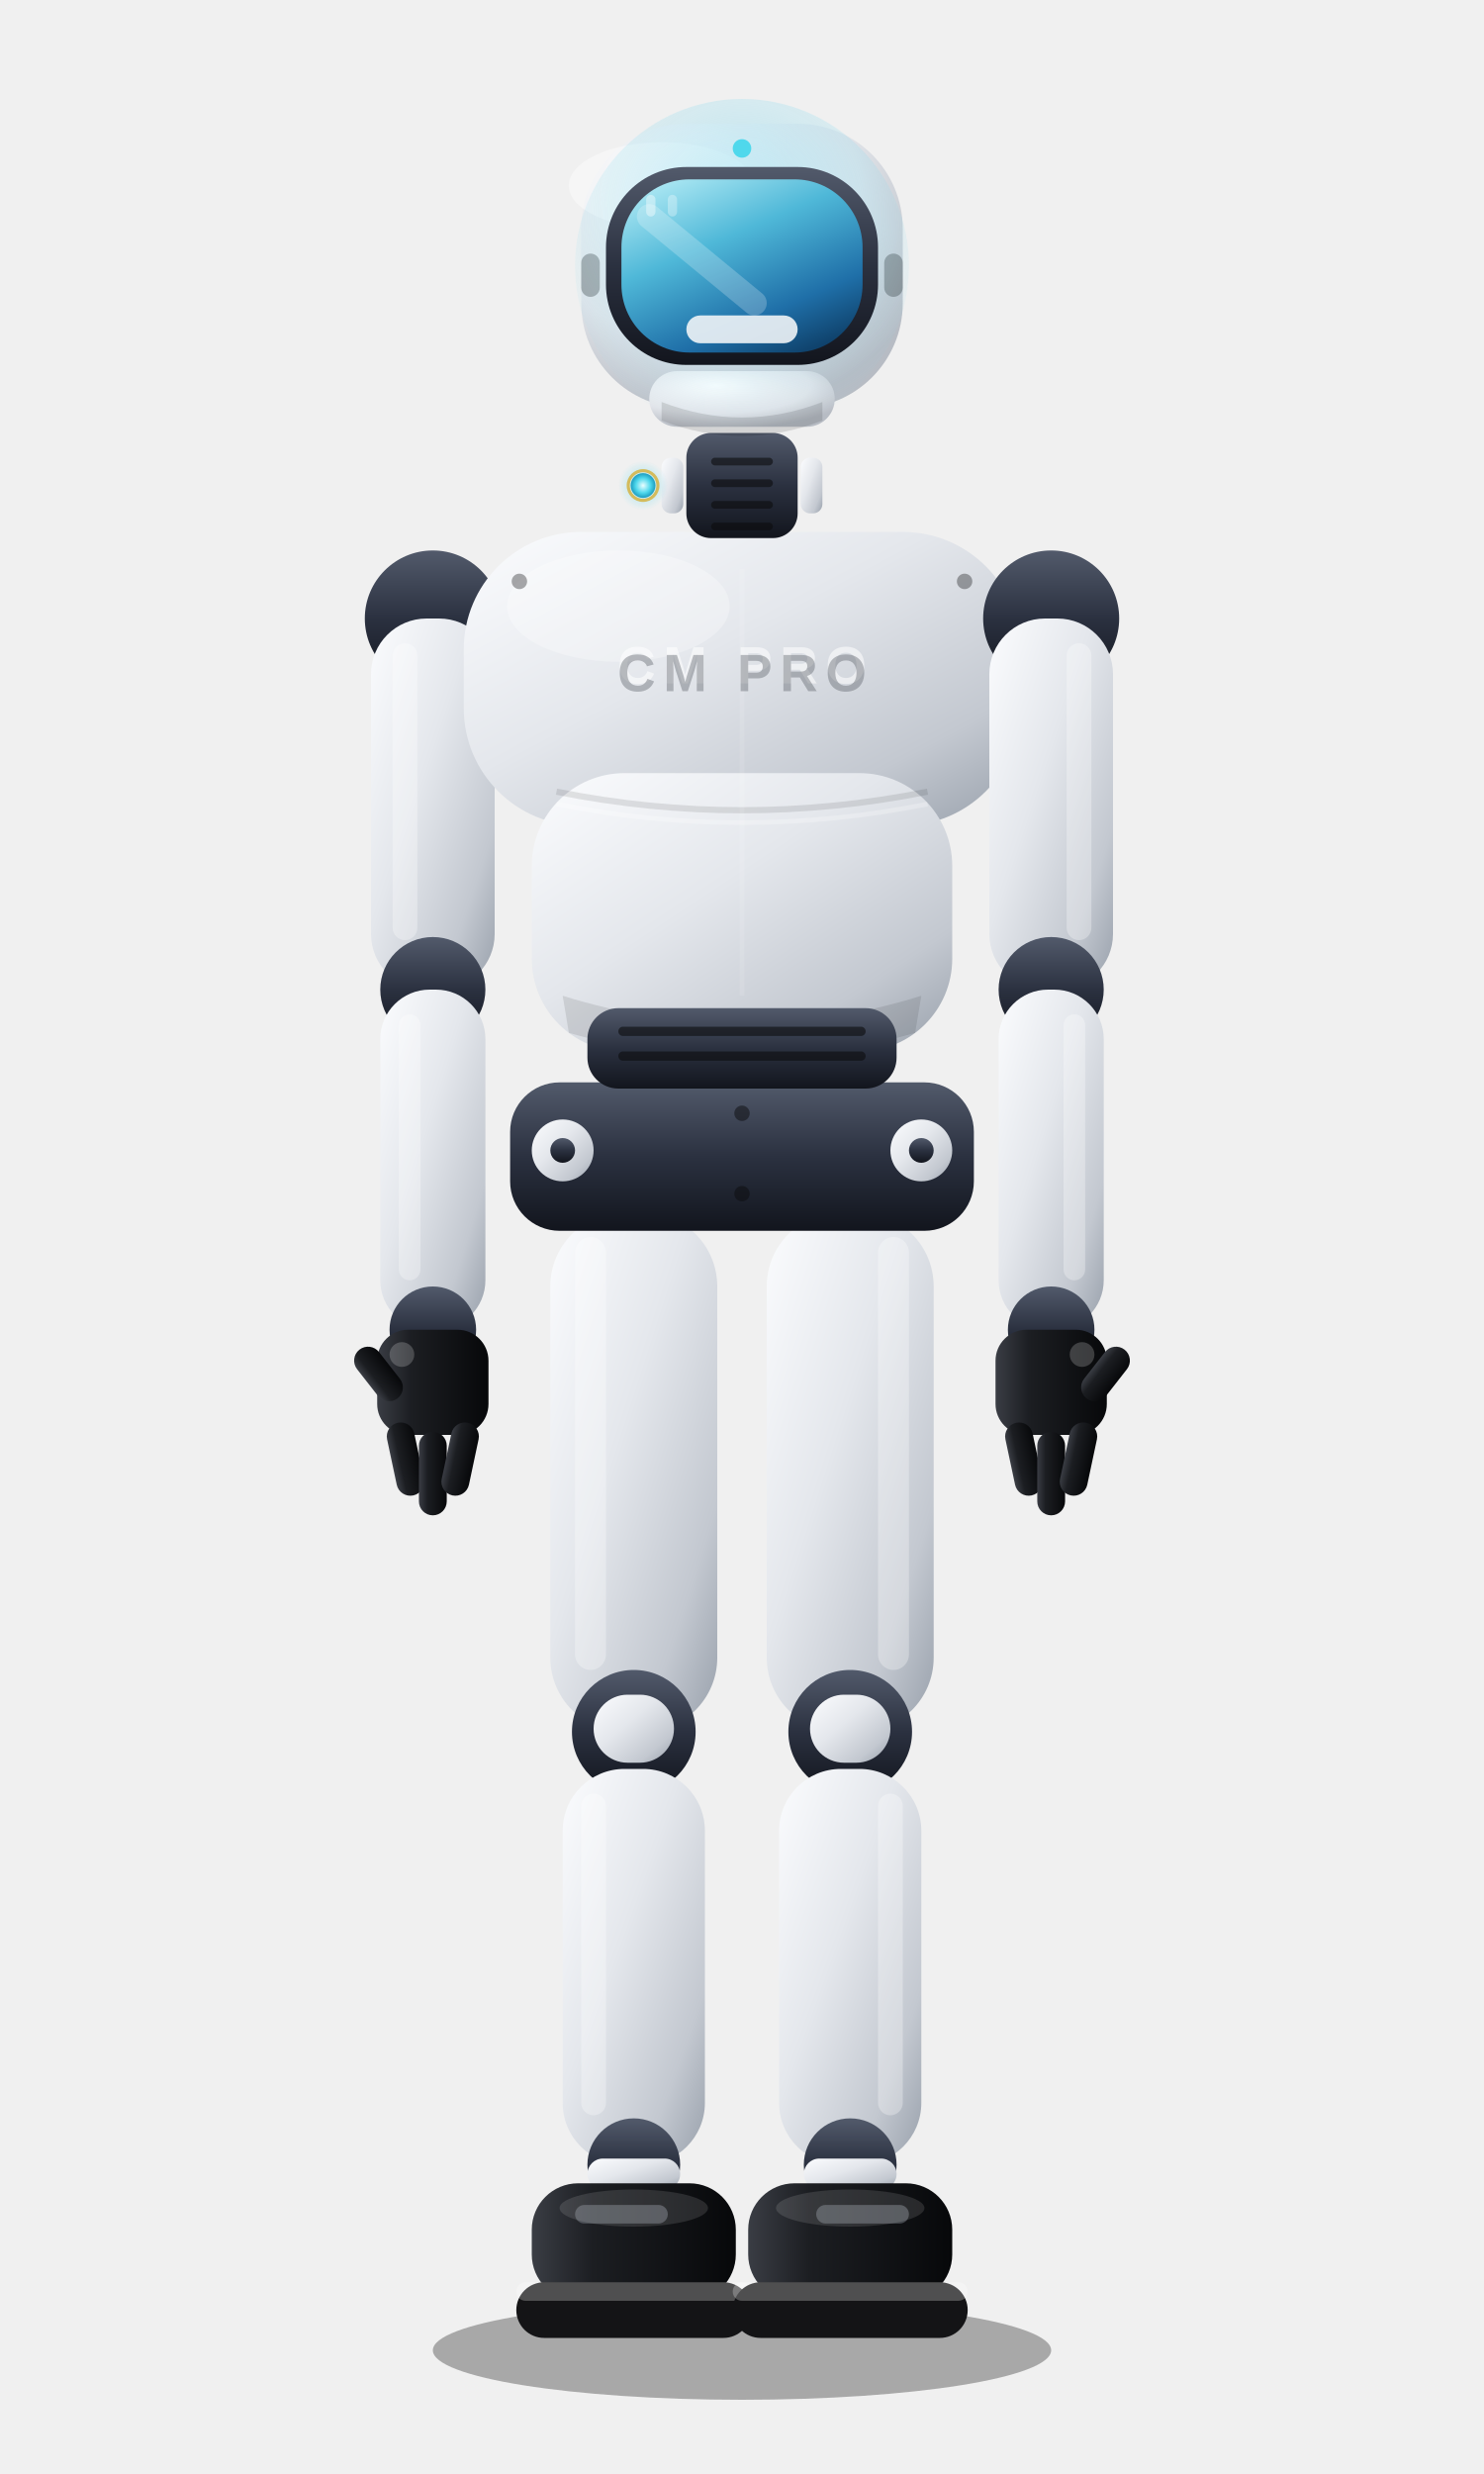
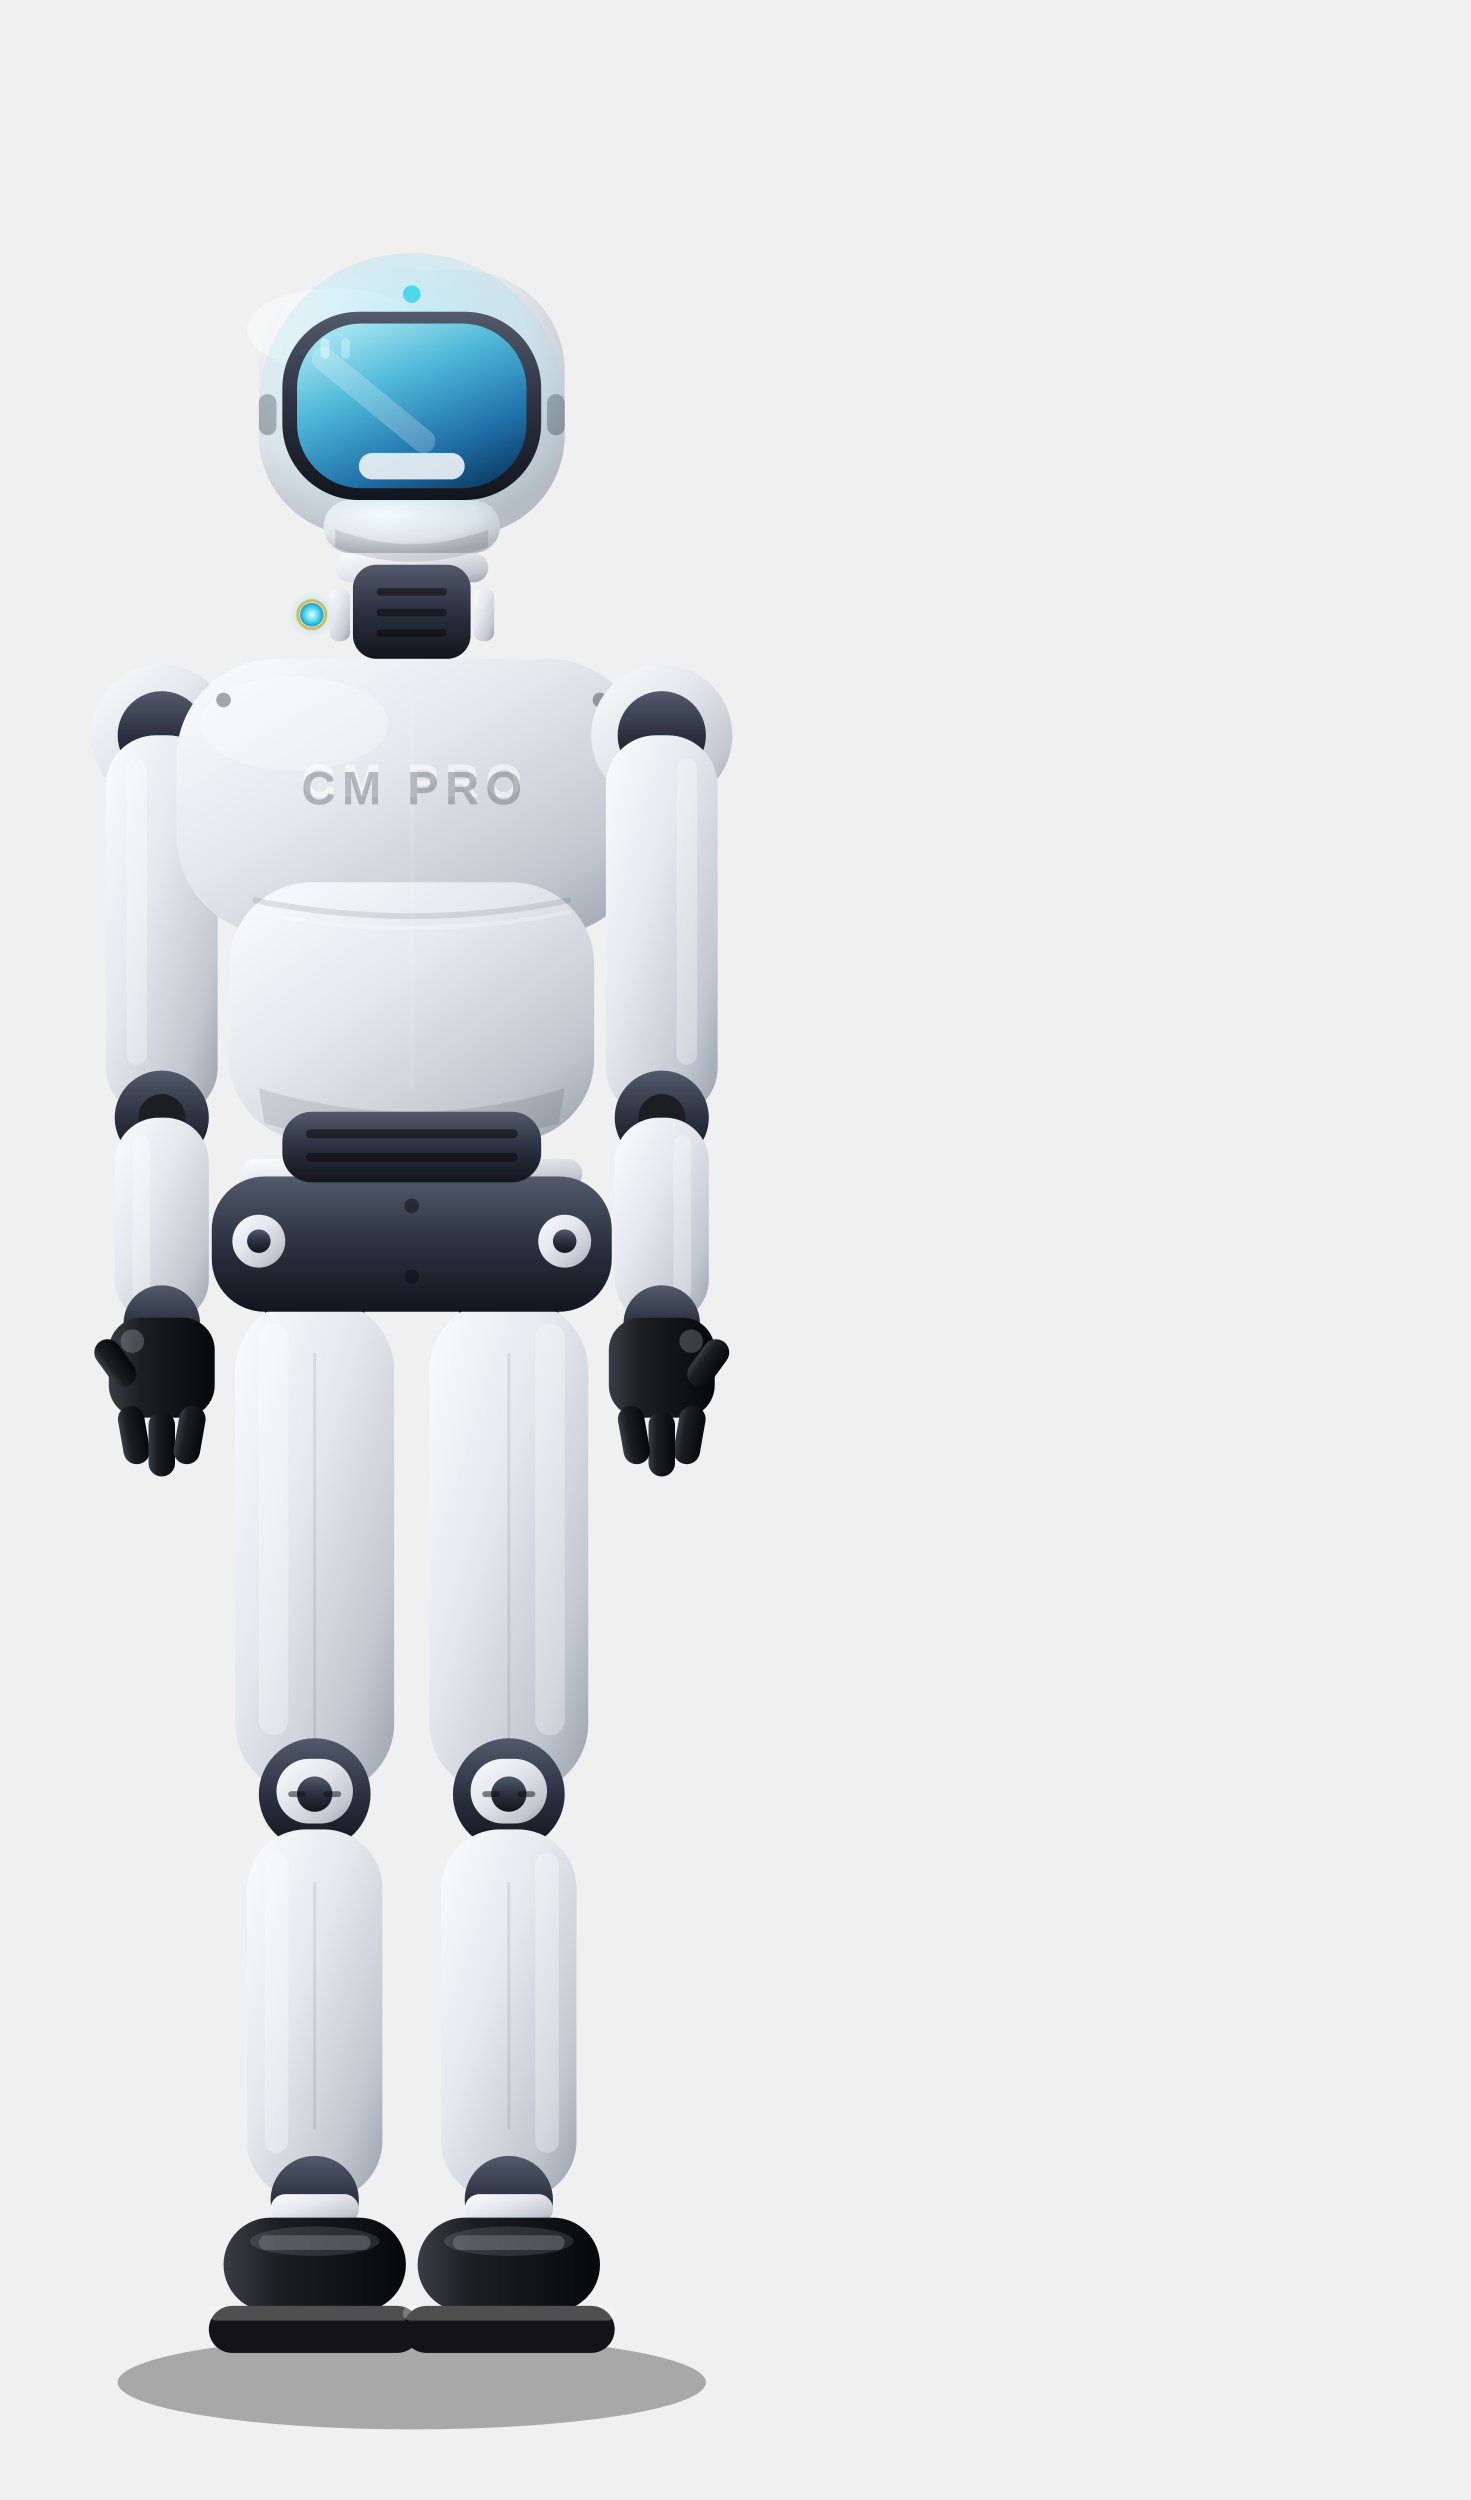
- <svg xmlns="http://www.w3.org/2000/svg" viewBox="0 0 480 800" width="480" height="800">
+ <svg xmlns="http://www.w3.org/2000/svg" viewBox="100 -50 500 850" width="500" height="850">
  <defs>
    <radialGradient id="headShellGrad" cx="36%" cy="26%" r="78%">
      <stop offset="0%" stop-color="#ffffff" />
      <stop offset="65%" stop-color="#e2e5ea" />
      <stop offset="100%" stop-color="#b7bcc4" />
    </radialGradient>
    <linearGradient id="bodyGrad" x1="0%" y1="0%" x2="100%" y2="100%">
      <stop offset="0%" stop-color="#fbfcfe" />
      <stop offset="42%" stop-color="#e4e7ec" />
      <stop offset="78%" stop-color="#c3c8d0" />
      <stop offset="100%" stop-color="#98a0ab" />
    </linearGradient>
    <linearGradient id="jointGrad" x1="0%" y1="0%" x2="0%" y2="100%">
      <stop offset="0%" stop-color="#525a6b" />
      <stop offset="50%" stop-color="#2b3140" />
      <stop offset="100%" stop-color="#12151d" />
    </linearGradient>
    <linearGradient id="visorGrad" x1="20%" y1="0%" x2="80%" y2="100%">
      <stop offset="0%" stop-color="#a9e6f2" />
      <stop offset="35%" stop-color="#4fb8d8" />
      <stop offset="75%" stop-color="#1f6fa8" />
      <stop offset="100%" stop-color="#0e3f68" />
    </linearGradient>
    <radialGradient id="visorHalo" cx="50%" cy="35%" r="65%">
      <stop offset="0%" stop-color="#7fd8ef" stop-opacity="0.5" />
      <stop offset="70%" stop-color="#7fd8ef" stop-opacity="0.15" />
      <stop offset="100%" stop-color="#7fd8ef" stop-opacity="0" />
    </radialGradient>
    <linearGradient id="blackLimbs" x1="0%" y1="0%" x2="100%" y2="0%">
      <stop offset="0%" stop-color="#3a3d44" />
      <stop offset="30%" stop-color="#1c1e22" />
      <stop offset="100%" stop-color="#07080a" />
    </linearGradient>
    <radialGradient id="statusCore" cx="50%" cy="50%" r="50%">
      <stop offset="0%" stop-color="#eafeff" />
      <stop offset="60%" stop-color="#4fd8ec" />
      <stop offset="100%" stop-color="#1c9cbf" />
    </radialGradient>
    <radialGradient id="statusGlow" cx="50%" cy="50%" r="50%">
      <stop offset="0%" stop-color="#4fd8ec" stop-opacity="0.55" />
      <stop offset="60%" stop-color="#4fd8ec" stop-opacity="0.2" />
      <stop offset="100%" stop-color="#4fd8ec" stop-opacity="0" />
    </radialGradient>
    <style>

      /* ============ ANIMATION KEYFRAMES ============
-          None of these animate `filter` — see the NO RASTER FILTERS
-          note above for why that matters on iOS. Amplitudes are kept
-          small throughout (a few degrees / pixels) so nothing ever
-          visibly separates at a joint seam. */
+          None of these animate `filter`. Amplitudes are kept small
+          throughout so nothing visibly separates at a joint seam, and
+          the wave's shoulder swing raises the arm diagonally (forearm rises
+          to roughly head height) rather than a full overhead swing —
+          natural-looking and far cheaper on canvas space. */

      @keyframes float-body {
-         /* Whole-body breathing bob — legs move with it as one rigid
-            unit, so the feet never appear to float free of the ankles. */
        0%, 100% { transform: translateY(0px); }
        50%      { transform: translateY(-5px); }
      }
      @keyframes idle-head-look {
-         /* Very subtle wandering look, not a metronomic tilt. */
        0%, 100% { transform: rotate(-3deg); }
        30%      { transform: rotate(2deg); }
        60%      { transform: rotate(4deg); }
        80%      { transform: rotate(-1deg); }
      }
      @keyframes visor-blink {
-         /* Brief brightness dip standing in for an eye-blink, since the
-            face is one glass visor rather than a pair of eyes. */
        0%, 90%, 100% { opacity: 1; }
        94% { opacity: 0.5; }
        97% { opacity: 1; }
      }
      @keyframes neck-status-pulse {
        0%, 100% { opacity: 0.9; transform: scale(1); }
        50%      { opacity: 0.45; transform: scale(1.2); }
      }
      @keyframes right-arm-greet-cycle {
-         /* Rests hanging at the side for most of the cycle, then swings
-            up to wave, then returns — a periodic greeting rather than a
-            constant wave. */
+         /* Rests hanging at the side for most of the cycle, then raises
+            diagonally up-and-out to roughly head height (like a real
+            wave — NOT a full 90deg horizontal reach, which pushed the
+            hand far off to the side and needed a much wider canvas for
+            no visual benefit), then returns. */
        0%, 55%  { transform: rotate(0deg); }
-         66%      { transform: rotate(-150deg); }
-         84%      { transform: rotate(-150deg); }
+         66%      { transform: rotate(-132deg); }
+         84%      { transform: rotate(-132deg); }
        100%     { transform: rotate(0deg); }
      }
      @keyframes right-forearm-wag-cycle {
-         /* Stays straight (following the upper arm) while resting, only
-            bends/wags at the elbow during the wave window. */
        0%, 60%   { transform: rotate(0deg); }
-         66%       { transform: rotate(-30deg); }
-         71%       { transform: rotate(-8deg); }
-         76%       { transform: rotate(-32deg); }
-         81%       { transform: rotate(-8deg); }
-         86%       { transform: rotate(-25deg); }
+         66%       { transform: rotate(-26deg); }
+         71%       { transform: rotate(-6deg); }
+         76%       { transform: rotate(-28deg); }
+         81%       { transform: rotate(-6deg); }
+         86%       { transform: rotate(-20deg); }
        92%, 100% { transform: rotate(0deg); }
      }
      @keyframes right-hand-flutter-cycle {
        0%, 62%   { transform: rotate(0deg); }
-         68%       { transform: rotate(14deg); }
-         74%       { transform: rotate(-10deg); }
-         80%       { transform: rotate(14deg); }
+         68%       { transform: rotate(12deg); }
+         74%       { transform: rotate(-9deg); }
+         80%       { transform: rotate(12deg); }
        88%, 100% { transform: rotate(0deg); }
      }
      @keyframes idle-arm-sway {
-         /* Continuous small idle sway for the resting (non-waving) arm. */
        0%, 100% { transform: rotate(0deg); }
        25%      { transform: rotate(-2.5deg); }
        50%      { transform: rotate(1deg); }
        75%      { transform: rotate(-1.5deg); }
      }
      @keyframes idle-hand-flex {
        0%, 100% { transform: rotate(0deg) scale(1); }
        50%      { transform: rotate(5deg) scale(1.04); }
      }
      @keyframes idle-foot-rock {
        0%, 100% { transform: rotate(0deg); }
        50%      { transform: rotate(2.5deg); }
      }
      @keyframes floor-shadow {
        0%, 100% { transform: scale(1); opacity: 0.3; }
        50%      { transform: scale(0.95); opacity: 0.23; }
      }

      /* ============ ANIMATION ASSIGNMENTS ============
         transform-origin values match each part's actual joint/pivot
         point in the markup below — if you move a part, update the
         matching transform-origin here too. */

      .anim-body { animation: float-body 4s ease-in-out infinite; transform-origin: 240px 760px; }
      .anim-head { animation: idle-head-look 5.5s ease-in-out infinite; transform-origin: 240px 168px; }
      .anim-visor { animation: visor-blink 4.5s ease-in-out infinite; }
      .anim-neck-status { animation: neck-status-pulse 2.4s ease-in-out infinite; transform-origin: center; }

-       .anim-right-arm { animation: right-arm-greet-cycle 7s ease-in-out infinite; transform-origin: 340px 200px; }
-       .anim-right-forearm { animation: right-forearm-wag-cycle 7s ease-in-out infinite; transform-origin: 340px 320px; }
-       .anim-right-hand { animation: right-hand-flutter-cycle 7s ease-in-out infinite; transform-origin: 340px 430px; }
- 
-       .anim-left-arm { animation: idle-arm-sway 3.4s ease-in-out infinite; transform-origin: 140px 200px; }
-       .anim-left-hand-flex { animation: idle-hand-flex 2.2s ease-in-out infinite; transform-origin: 140px 447px; }
-       .anim-right-hand-flex { animation: idle-hand-flex 2.4s ease-in-out infinite 0.4s; transform-origin: 340px 447px; }
- 
-       .anim-foot-left { animation: idle-foot-rock 2.8s ease-in-out infinite; transform-origin: 205px 700px; }
-       .anim-foot-right { animation: idle-foot-rock 2.8s ease-in-out infinite 1.4s; transform-origin: 275px 700px; }
+       .anim-right-arm { animation: right-arm-greet-cycle 7s ease-in-out infinite; transform-origin: 325px 200px; }
+       .anim-right-forearm { animation: right-forearm-wag-cycle 7s ease-in-out infinite; transform-origin: 325px 330px; }
+       .anim-right-hand { animation: right-hand-flutter-cycle 7s ease-in-out infinite; transform-origin: 325px 400px; }
+ 
+       .anim-left-arm { animation: idle-arm-sway 3.4s ease-in-out infinite; transform-origin: 155px 200px; }
+       .anim-left-hand-flex { animation: idle-hand-flex 2.2s ease-in-out infinite; transform-origin: 155px 415px; }
+       .anim-right-hand-flex { animation: idle-hand-flex 2.4s ease-in-out infinite 0.4s; transform-origin: 325px 415px; }
+ 
+       .anim-foot-left { animation: idle-foot-rock 2.8s ease-in-out infinite; transform-origin: 207px 698px; }
+       .anim-foot-right { animation: idle-foot-rock 2.8s ease-in-out infinite 1.4s; transform-origin: 273px 698px; }

      .anim-shadow { animation: floor-shadow 4s ease-in-out infinite; transform-origin: 240px 760px; }
    </style>
  </defs>
-   <ellipse class="anim-shadow" cx="240" cy="760" rx="100" ry="16" fill="#000000" opacity="0.3" />
-   <g id="robot">
-     <g class="anim-body">
+   <g id="cm-pro-robot">
+     <g id="shadow">
+       <ellipse class="anim-shadow" cx="240" cy="760" rx="100" ry="16" fill="#000000" opacity="0.3" />
+     </g>
+     <g id="body" class="anim-body">
      <g id="left-leg">
-         <circle id="left-hip-joint" cx="205" cy="390" r="19" fill="url(#jointGrad)" />
-         <rect id="left-thigh" x="178" y="392" width="54" height="168" rx="24" fill="url(#bodyGrad)" />
-         <rect x="186" y="400" width="10" height="140" rx="5" fill="#ffffff" opacity="0.3" />
+         <circle id="left-hip-joint" cx="207" cy="390" r="18" fill="url(#jointGrad)" />
+         <rect id="left-thigh" x="180" y="392" width="54" height="168" rx="24" fill="url(#bodyGrad)" />
+         <rect x="188" y="400" width="10" height="140" rx="5" fill="#ffffff" opacity="0.3" />
+         <path d="M 207 410 L 207 550" stroke="#000000" stroke-width="1" opacity="0.08" />
        <g id="left-knee">
-           <circle cx="205" cy="560" r="20" fill="url(#jointGrad)" />
-           <rect x="192" y="548" width="26" height="22" rx="11" fill="url(#bodyGrad)" />
-         </g>
-         <rect id="left-shin" x="182" y="572" width="46" height="128" rx="20" fill="url(#bodyGrad)" />
-         <rect x="188" y="580" width="8" height="104" rx="4" fill="#ffffff" opacity="0.3" />
-         <circle id="left-ankle" cx="205" cy="700" r="15" fill="url(#jointGrad)" />
+           <circle cx="207" cy="560" r="19" fill="url(#jointGrad)" />
+           <rect x="194" y="548" width="26" height="22" rx="11" fill="url(#bodyGrad)" />
+           <circle cx="207" cy="560" r="6" fill="url(#jointGrad)" />
+           <rect x="198" y="559" width="6" height="2" rx="1" fill="#0b0c0e" opacity="0.5" />
+           <rect x="210" y="559" width="6" height="2" rx="1" fill="#0b0c0e" opacity="0.5" />
+         </g>
+         <rect id="left-shin" x="184" y="572" width="46" height="126" rx="20" fill="url(#bodyGrad)" />
+         <rect x="190" y="580" width="8" height="102" rx="4" fill="#ffffff" opacity="0.3" />
+         <path d="M 207 590 L 207 674" stroke="#000000" stroke-width="1" opacity="0.08" />
+         <circle id="left-ankle" cx="207" cy="698" r="15" fill="url(#jointGrad)" />
        <g id="left-foot" class="anim-foot-left">
-           <rect x="190" y="698" width="30" height="10" rx="5" fill="url(#bodyGrad)" />
-           <rect x="172" y="706" width="66" height="38" rx="15" fill="url(#blackLimbs)" />
-           <rect x="186" y="713" width="30" height="6" rx="3" fill="#7a7f88" opacity="0.5" />
-           <rect x="167" y="738" width="76" height="18" rx="9" fill="#141416" />
-           <rect x="167" y="738" width="76" height="6" rx="3" fill="#ffffff" opacity="0.25" />
-           <ellipse cx="205" cy="714" rx="24" ry="6" fill="#ffffff" opacity="0.12" />
+           <rect x="192" y="696" width="30" height="10" rx="5" fill="url(#bodyGrad)" />
+           <rect x="176" y="704" width="62" height="32" rx="16" fill="url(#blackLimbs)" />
+           <rect x="188" y="710" width="38" height="5" rx="2.5" fill="#7a7f88" opacity="0.4" />
+           <rect x="171" y="734" width="72" height="16" rx="8" fill="#141416" />
+           <rect x="171" y="734" width="72" height="5" rx="2.5" fill="#ffffff" opacity="0.25" />
+           <ellipse cx="207" cy="712" rx="22" ry="5" fill="#ffffff" opacity="0.12" />
        </g>
      </g>
      <g id="right-leg">
-         <circle id="right-hip-joint" cx="275" cy="390" r="19" fill="url(#jointGrad)" />
-         <rect id="right-thigh" x="248" y="392" width="54" height="168" rx="24" fill="url(#bodyGrad)" />
-         <rect x="284" y="400" width="10" height="140" rx="5" fill="#ffffff" opacity="0.3" />
+         <circle id="right-hip-joint" cx="273" cy="390" r="18" fill="url(#jointGrad)" />
+         <rect id="right-thigh" x="246" y="392" width="54" height="168" rx="24" fill="url(#bodyGrad)" />
+         <rect x="282" y="400" width="10" height="140" rx="5" fill="#ffffff" opacity="0.3" />
+         <path d="M 273 410 L 273 550" stroke="#000000" stroke-width="1" opacity="0.08" />
        <g id="right-knee">
-           <circle cx="275" cy="560" r="20" fill="url(#jointGrad)" />
-           <rect x="262" y="548" width="26" height="22" rx="11" fill="url(#bodyGrad)" />
-         </g>
-         <rect id="right-shin" x="252" y="572" width="46" height="128" rx="20" fill="url(#bodyGrad)" />
-         <rect x="284" y="580" width="8" height="104" rx="4" fill="#ffffff" opacity="0.3" />
-         <circle id="right-ankle" cx="275" cy="700" r="15" fill="url(#jointGrad)" />
+           <circle cx="273" cy="560" r="19" fill="url(#jointGrad)" />
+           <rect x="260" y="548" width="26" height="22" rx="11" fill="url(#bodyGrad)" />
+           <circle cx="273" cy="560" r="6" fill="url(#jointGrad)" />
+           <rect x="264" y="559" width="6" height="2" rx="1" fill="#0b0c0e" opacity="0.5" />
+           <rect x="276" y="559" width="6" height="2" rx="1" fill="#0b0c0e" opacity="0.5" />
+         </g>
+         <rect id="right-shin" x="250" y="572" width="46" height="126" rx="20" fill="url(#bodyGrad)" />
+         <rect x="282" y="580" width="8" height="102" rx="4" fill="#ffffff" opacity="0.3" />
+         <path d="M 273 590 L 273 674" stroke="#000000" stroke-width="1" opacity="0.08" />
+         <circle id="right-ankle" cx="273" cy="698" r="15" fill="url(#jointGrad)" />
        <g id="right-foot" class="anim-foot-right">
-           <rect x="260" y="698" width="30" height="10" rx="5" fill="url(#bodyGrad)" />
-           <rect x="242" y="706" width="66" height="38" rx="15" fill="url(#blackLimbs)" />
-           <rect x="264" y="713" width="30" height="6" rx="3" fill="#7a7f88" opacity="0.5" />
-           <rect x="237" y="738" width="76" height="18" rx="9" fill="#141416" />
-           <rect x="237" y="738" width="76" height="6" rx="3" fill="#ffffff" opacity="0.25" />
-           <ellipse cx="275" cy="714" rx="24" ry="6" fill="#ffffff" opacity="0.12" />
+           <rect x="258" y="696" width="30" height="10" rx="5" fill="url(#bodyGrad)" />
+           <rect x="242" y="704" width="62" height="32" rx="16" fill="url(#blackLimbs)" />
+           <rect x="254" y="710" width="38" height="5" rx="2.5" fill="#7a7f88" opacity="0.4" />
+           <rect x="237" y="734" width="72" height="16" rx="8" fill="#141416" />
+           <rect x="237" y="734" width="72" height="5" rx="2.5" fill="#ffffff" opacity="0.25" />
+           <ellipse cx="273" cy="712" rx="22" ry="5" fill="#ffffff" opacity="0.12" />
        </g>
      </g>
      <g id="hip">
-         <rect x="165" y="350" width="150" height="48" rx="16" fill="url(#jointGrad)" />
-         <circle cx="182" cy="372" r="10" fill="url(#bodyGrad)" />
-         <circle cx="182" cy="372" r="4" fill="url(#jointGrad)" />
-         <circle cx="298" cy="372" r="10" fill="url(#bodyGrad)" />
-         <circle cx="298" cy="372" r="4" fill="url(#jointGrad)" />
+         <rect x="182" y="344" width="116" height="10" rx="5" fill="url(#bodyGrad)" />
+         <rect x="172" y="350" width="136" height="46" rx="18" fill="url(#jointGrad)" />
+         <circle cx="188" cy="372" r="9" fill="url(#bodyGrad)" />
+         <circle cx="188" cy="372" r="4" fill="url(#jointGrad)" />
+         <circle cx="292" cy="372" r="9" fill="url(#bodyGrad)" />
+         <circle cx="292" cy="372" r="4" fill="url(#jointGrad)" />
        <circle cx="240" cy="360" r="2.5" fill="#0b0c0e" opacity="0.5" />
-         <circle cx="240" cy="386" r="2.5" fill="#0b0c0e" opacity="0.5" />
+         <circle cx="240" cy="384" r="2.5" fill="#0b0c0e" opacity="0.5" />
      </g>
      <g id="left-arm" class="anim-left-arm">
-         <circle id="left-shoulder" cx="140" cy="200" r="22" fill="url(#jointGrad)" />
-         <rect id="left-upper-arm" x="120" y="200" width="40" height="120" rx="18" fill="url(#bodyGrad)" />
-         <rect x="127" y="208" width="8" height="96" rx="4" fill="#ffffff" opacity="0.3" />
+         <circle id="left-shoulder" cx="155" cy="200" r="24" fill="url(#bodyGrad)" />
+         <circle cx="155" cy="200" r="15" fill="url(#jointGrad)" />
+         <rect id="left-upper-arm" x="136" y="200" width="38" height="130" rx="17" fill="url(#bodyGrad)" />
+         <rect x="143" y="208" width="7" height="104" rx="3.5" fill="#ffffff" opacity="0.3" />
        <g id="left-elbow">
-           <circle cx="140" cy="320" r="17" fill="url(#jointGrad)" />
-           <rect id="left-forearm" x="123" y="320" width="34" height="110" rx="16" fill="url(#bodyGrad)" />
-           <rect x="129" y="328" width="7" height="86" rx="3.5" fill="#ffffff" opacity="0.3" />
+           <circle cx="155" cy="330" r="16" fill="url(#jointGrad)" />
+           <circle cx="155" cy="330" r="8" fill="#1c1e22" />
+           <rect id="left-forearm" x="139" y="330" width="32" height="70" rx="15" fill="url(#bodyGrad)" />
+           <rect x="145" y="336" width="6" height="56" rx="3" fill="#ffffff" opacity="0.3" />
          <g id="left-wrist">
-             <circle cx="140" cy="430" r="14" fill="url(#jointGrad)" />
+             <circle cx="155" cy="400" r="13" fill="url(#jointGrad)" />
            <g id="left-hand" class="anim-left-hand-flex">
-               <rect x="122" y="430" width="36" height="34" rx="10" fill="url(#blackLimbs)" />
-               <circle cx="130" cy="438" r="4" fill="#ffffff" opacity="0.2" />
-               <rect x="125" y="460" width="9" height="24" rx="4.5" fill="url(#blackLimbs)" transform="rotate(-12 129.5 464)" />
-               <rect x="135.5" y="463" width="9" height="27" rx="4.5" fill="url(#blackLimbs)" />
-               <rect x="146" y="460" width="9" height="24" rx="4.5" fill="url(#blackLimbs)" transform="rotate(12 150.5 464)" />
-               <rect x="113" y="436" width="9" height="20" rx="4.5" fill="url(#blackLimbs)" transform="rotate(-38 117.5 438)" />
+               <rect x="137" y="398" width="36" height="34" rx="11" fill="url(#blackLimbs)" />
+               <circle cx="145" cy="406" r="4" fill="#ffffff" opacity="0.2" />
+               <rect x="140" y="428" width="9" height="20" rx="4.5" fill="url(#blackLimbs)" transform="rotate(-10 144.5 432)" />
+               <rect x="150.5" y="430" width="9" height="22" rx="4.5" fill="url(#blackLimbs)" />
+               <rect x="161" y="428" width="9" height="20" rx="4.5" fill="url(#blackLimbs)" transform="rotate(10 165.5 432)" />
+               <rect x="130" y="406" width="9" height="18" rx="4.5" fill="url(#blackLimbs)" transform="rotate(-36 134.5 407)" />
            </g>
          </g>
        </g>
      </g>
      <g id="torso">
-         <rect id="chest-panel" x="150" y="172" width="180" height="95" rx="38" fill="url(#bodyGrad)" />
-         <rect id="ab-panel" x="172" y="250" width="136" height="90" rx="30" fill="url(#bodyGrad)" />
-         <path d="M 180 256 Q 240 268 300 256" fill="none" stroke="#000000" stroke-width="2" opacity="0.1" />
-         <path d="M 180 260 Q 240 272 300 260" fill="none" stroke="#ffffff" stroke-width="1.5" opacity="0.25" />
-         <ellipse cx="200" cy="196" rx="36" ry="18" fill="#ffffff" opacity="0.28" />
-         <path d="M 182 322 Q 240 340 298 322 L 296 334 Q 240 350 184 334 Z" fill="#000000" opacity="0.1" />
-         <path d="M 240 184 L 240 322" stroke="#ffffff" stroke-width="1.5" opacity="0.1" />
-         <circle cx="168" cy="188" r="2.5" fill="#0b0c0e" opacity="0.35" />
-         <circle cx="312" cy="188" r="2.5" fill="#0b0c0e" opacity="0.35" />
-         <text x="240" y="221" font-family="'Segoe UI', Arial, sans-serif" font-size="17" font-weight="800" fill="#ffffff" fill-opacity="0.55" text-anchor="middle" letter-spacing="2.5">CM PRO</text>
-         <text x="240" y="223.5" font-family="'Segoe UI', Arial, sans-serif" font-size="17" font-weight="800" fill="#5b6068" fill-opacity="0.4" text-anchor="middle" letter-spacing="2.5">CM PRO</text>
+         <rect id="chest-panel" x="160" y="174" width="160" height="94" rx="34" fill="url(#bodyGrad)" />
+         <rect id="ab-panel" x="178" y="250" width="124" height="88" rx="28" fill="url(#bodyGrad)" />
+         <path d="M 186 256 Q 240 267 294 256" fill="none" stroke="#000000" stroke-width="2" opacity="0.1" />
+         <path d="M 186 260 Q 240 271 294 260" fill="none" stroke="#ffffff" stroke-width="1.5" opacity="0.25" />
+         <ellipse cx="200" cy="196" rx="32" ry="16" fill="#ffffff" opacity="0.28" />
+         <path d="M 188 320 Q 240 336 292 320 L 290 332 Q 240 346 190 332 Z" fill="#000000" opacity="0.1" />
+         <path d="M 240 184 L 240 320" stroke="#ffffff" stroke-width="1.5" opacity="0.1" />
+         <circle cx="176" cy="188" r="2.5" fill="#0b0c0e" opacity="0.35" />
+         <circle cx="304" cy="188" r="2.5" fill="#0b0c0e" opacity="0.35" />
+         <text x="240" y="221" font-family="'Segoe UI', Arial, sans-serif" font-size="16" font-weight="800" fill="#ffffff" fill-opacity="0.55" text-anchor="middle" letter-spacing="2.2">CM PRO</text>
+         <text x="240" y="223.5" font-family="'Segoe UI', Arial, sans-serif" font-size="16" font-weight="800" fill="#5b6068" fill-opacity="0.4" text-anchor="middle" letter-spacing="2.2">CM PRO</text>
      </g>
      <g id="waist-joint">
-         <rect x="190" y="326" width="100" height="26" rx="10" fill="url(#jointGrad)" />
-         <rect x="200" y="332" width="80" height="3" rx="1.5" fill="#0b0c0e" opacity="0.6" />
-         <rect x="200" y="340" width="80" height="3" rx="1.5" fill="#0b0c0e" opacity="0.6" />
+         <rect x="196" y="328" width="88" height="24" rx="10" fill="url(#jointGrad)" />
+         <rect x="204" y="334" width="72" height="3" rx="1.5" fill="#0b0c0e" opacity="0.6" />
+         <rect x="204" y="342" width="72" height="3" rx="1.5" fill="#0b0c0e" opacity="0.6" />
      </g>
      <g id="neck">
-         <rect x="222" y="140" width="36" height="34" rx="8" fill="url(#jointGrad)" />
-         <rect x="230" y="148" width="20" height="2.5" rx="1.25" fill="#0b0c0e" opacity="0.6" />
-         <rect x="230" y="155" width="20" height="2.5" rx="1.25" fill="#0b0c0e" opacity="0.6" />
-         <rect x="230" y="162" width="20" height="2.5" rx="1.25" fill="#0b0c0e" opacity="0.6" />
-         <rect x="230" y="169" width="20" height="2.5" rx="1.25" fill="#0b0c0e" opacity="0.6" />
-         <rect x="214" y="148" width="7" height="18" rx="3" fill="url(#bodyGrad)" />
-         <rect x="259" y="148" width="7" height="18" rx="3" fill="url(#bodyGrad)" />
-         <circle cx="208" cy="157" r="8" fill="url(#statusGlow)" />
-         <circle class="anim-neck-status" cx="208" cy="157" r="4" fill="url(#statusCore)" />
-         <circle cx="208" cy="157" r="4.8" fill="none" stroke="#D4AF37" stroke-width="1" opacity="0.8" />
+         <rect x="214" y="138" width="52" height="10" rx="5" fill="url(#bodyGrad)" />
+         <rect x="220" y="142" width="40" height="32" rx="8" fill="url(#jointGrad)" />
+         <rect x="228" y="150" width="24" height="2.5" rx="1.25" fill="#0b0c0e" opacity="0.6" />
+         <rect x="228" y="157" width="24" height="2.5" rx="1.25" fill="#0b0c0e" opacity="0.6" />
+         <rect x="228" y="164" width="24" height="2.5" rx="1.25" fill="#0b0c0e" opacity="0.6" />
+         <rect x="212" y="150" width="7" height="18" rx="3" fill="url(#bodyGrad)" />
+         <rect x="261" y="150" width="7" height="18" rx="3" fill="url(#bodyGrad)" />
+         <circle cx="206" cy="159" r="8" fill="url(#statusGlow)" />
+         <circle class="anim-neck-status" cx="206" cy="159" r="4" fill="url(#statusCore)" />
+         <circle cx="206" cy="159" r="4.8" fill="none" stroke="#D4AF37" stroke-width="1" opacity="0.8" />
      </g>
      <g id="head" class="anim-head">
-         <rect x="188" y="40" width="104" height="92" rx="34" fill="url(#headShellGrad)" />
+         <rect x="188" y="42" width="104" height="90" rx="34" fill="url(#headShellGrad)" />
        <rect x="210" y="120" width="60" height="18" rx="9" fill="url(#headShellGrad)" />
-         <ellipse cx="214" cy="60" rx="30" ry="14" fill="#ffffff" opacity="0.4" />
+         <ellipse cx="214" cy="62" rx="30" ry="14" fill="#ffffff" opacity="0.4" />
        <path d="M 214 130 Q 240 140 266 130 L 266 136 Q 240 146 214 136 Z" fill="#000000" opacity="0.12" />
-         <rect x="188" y="82" width="6" height="14" rx="3" fill="#0b0c0e" opacity="0.3" />
-         <rect x="286" y="82" width="6" height="14" rx="3" fill="#0b0c0e" opacity="0.3" />
+         <rect x="188" y="84" width="6" height="14" rx="3" fill="#0b0c0e" opacity="0.3" />
+         <rect x="286" y="84" width="6" height="14" rx="3" fill="#0b0c0e" opacity="0.3" />
        <g id="face" class="anim-visor">
-           <circle cx="240" cy="86" r="54" fill="url(#visorHalo)" />
-           <rect x="196" y="54" width="88" height="64" rx="26" fill="url(#jointGrad)" />
-           <rect x="201" y="58" width="78" height="56" rx="22" fill="url(#visorGrad)" />
-           <path d="M 210 70 L 244 98" stroke="#ffffff" stroke-width="8" stroke-linecap="round" opacity="0.22" />
-           <rect x="209" y="63" width="3" height="7" rx="1.5" fill="#ffffff" opacity="0.4" />
-           <rect x="216" y="63" width="3" height="7" rx="1.5" fill="#ffffff" opacity="0.3" />
-           <rect x="222" y="102" width="36" height="9" rx="4.5" fill="#eef3f6" opacity="0.9" />
-         </g>
-         <circle cx="240" cy="48" r="3" fill="#4fd8ec" />
+           <circle cx="240" cy="88" r="52" fill="url(#visorHalo)" />
+           <rect x="196" y="56" width="88" height="64" rx="26" fill="url(#jointGrad)" />
+           <rect x="201" y="60" width="78" height="56" rx="22" fill="url(#visorGrad)" />
+           <path d="M 210 72 L 244 100" stroke="#ffffff" stroke-width="8" stroke-linecap="round" opacity="0.22" />
+           <rect x="209" y="65" width="3" height="7" rx="1.5" fill="#ffffff" opacity="0.4" />
+           <rect x="216" y="65" width="3" height="7" rx="1.5" fill="#ffffff" opacity="0.3" />
+           <rect x="222" y="104" width="36" height="9" rx="4.5" fill="#eef3f6" opacity="0.9" />
+         </g>
+         <circle cx="240" cy="50" r="3" fill="#4fd8ec" />
      </g>
      <g id="right-arm" class="anim-right-arm">
-         <circle id="right-shoulder" cx="340" cy="200" r="22" fill="url(#jointGrad)" />
-         <rect id="right-upper-arm" x="320" y="200" width="40" height="120" rx="18" fill="url(#bodyGrad)" />
-         <rect x="345" y="208" width="8" height="96" rx="4" fill="#ffffff" opacity="0.3" />
+         <circle id="right-shoulder" cx="325" cy="200" r="24" fill="url(#bodyGrad)" />
+         <circle cx="325" cy="200" r="15" fill="url(#jointGrad)" />
+         <rect id="right-upper-arm" x="306" y="200" width="38" height="130" rx="17" fill="url(#bodyGrad)" />
+         <rect x="330" y="208" width="7" height="104" rx="3.5" fill="#ffffff" opacity="0.3" />
        <g id="right-elbow" class="anim-right-forearm">
-           <circle cx="340" cy="320" r="17" fill="url(#jointGrad)" />
-           <rect id="right-forearm" x="323" y="320" width="34" height="110" rx="16" fill="url(#bodyGrad)" />
-           <rect x="344" y="328" width="7" height="86" rx="3.5" fill="#ffffff" opacity="0.3" />
+           <circle cx="325" cy="330" r="16" fill="url(#jointGrad)" />
+           <circle cx="325" cy="330" r="8" fill="#1c1e22" />
+           <rect id="right-forearm" x="309" y="330" width="32" height="70" rx="15" fill="url(#bodyGrad)" />
+           <rect x="329" y="336" width="6" height="56" rx="3" fill="#ffffff" opacity="0.3" />
          <g id="right-wrist" class="anim-right-hand">
-             <circle cx="340" cy="430" r="14" fill="url(#jointGrad)" />
+             <circle cx="325" cy="400" r="13" fill="url(#jointGrad)" />
            <g id="right-hand" class="anim-right-hand-flex">
-               <rect x="322" y="430" width="36" height="34" rx="10" fill="url(#blackLimbs)" />
-               <circle cx="350" cy="438" r="4" fill="#ffffff" opacity="0.2" />
-               <rect x="325" y="460" width="9" height="24" rx="4.5" fill="url(#blackLimbs)" transform="rotate(-12 329.5 464)" />
-               <rect x="335.5" y="463" width="9" height="27" rx="4.5" fill="url(#blackLimbs)" />
-               <rect x="346" y="460" width="9" height="24" rx="4.5" fill="url(#blackLimbs)" transform="rotate(12 350.5 464)" />
-               <rect x="358" y="436" width="9" height="20" rx="4.5" fill="url(#blackLimbs)" transform="rotate(38 362.5 438)" />
+               <rect x="307" y="398" width="36" height="34" rx="11" fill="url(#blackLimbs)" />
+               <circle cx="335" cy="406" r="4" fill="#ffffff" opacity="0.2" />
+               <rect x="331" y="428" width="9" height="20" rx="4.5" fill="url(#blackLimbs)" transform="rotate(10 335.5 432)" />
+               <rect x="320.5" y="430" width="9" height="22" rx="4.5" fill="url(#blackLimbs)" />
+               <rect x="310" y="428" width="9" height="20" rx="4.5" fill="url(#blackLimbs)" transform="rotate(-10 314.5 432)" />
+               <rect x="341" y="406" width="9" height="18" rx="4.5" fill="url(#blackLimbs)" transform="rotate(36 345.5 407)" />
            </g>
          </g>
        </g>
      </g>
    </g>
  </g>
</svg>
